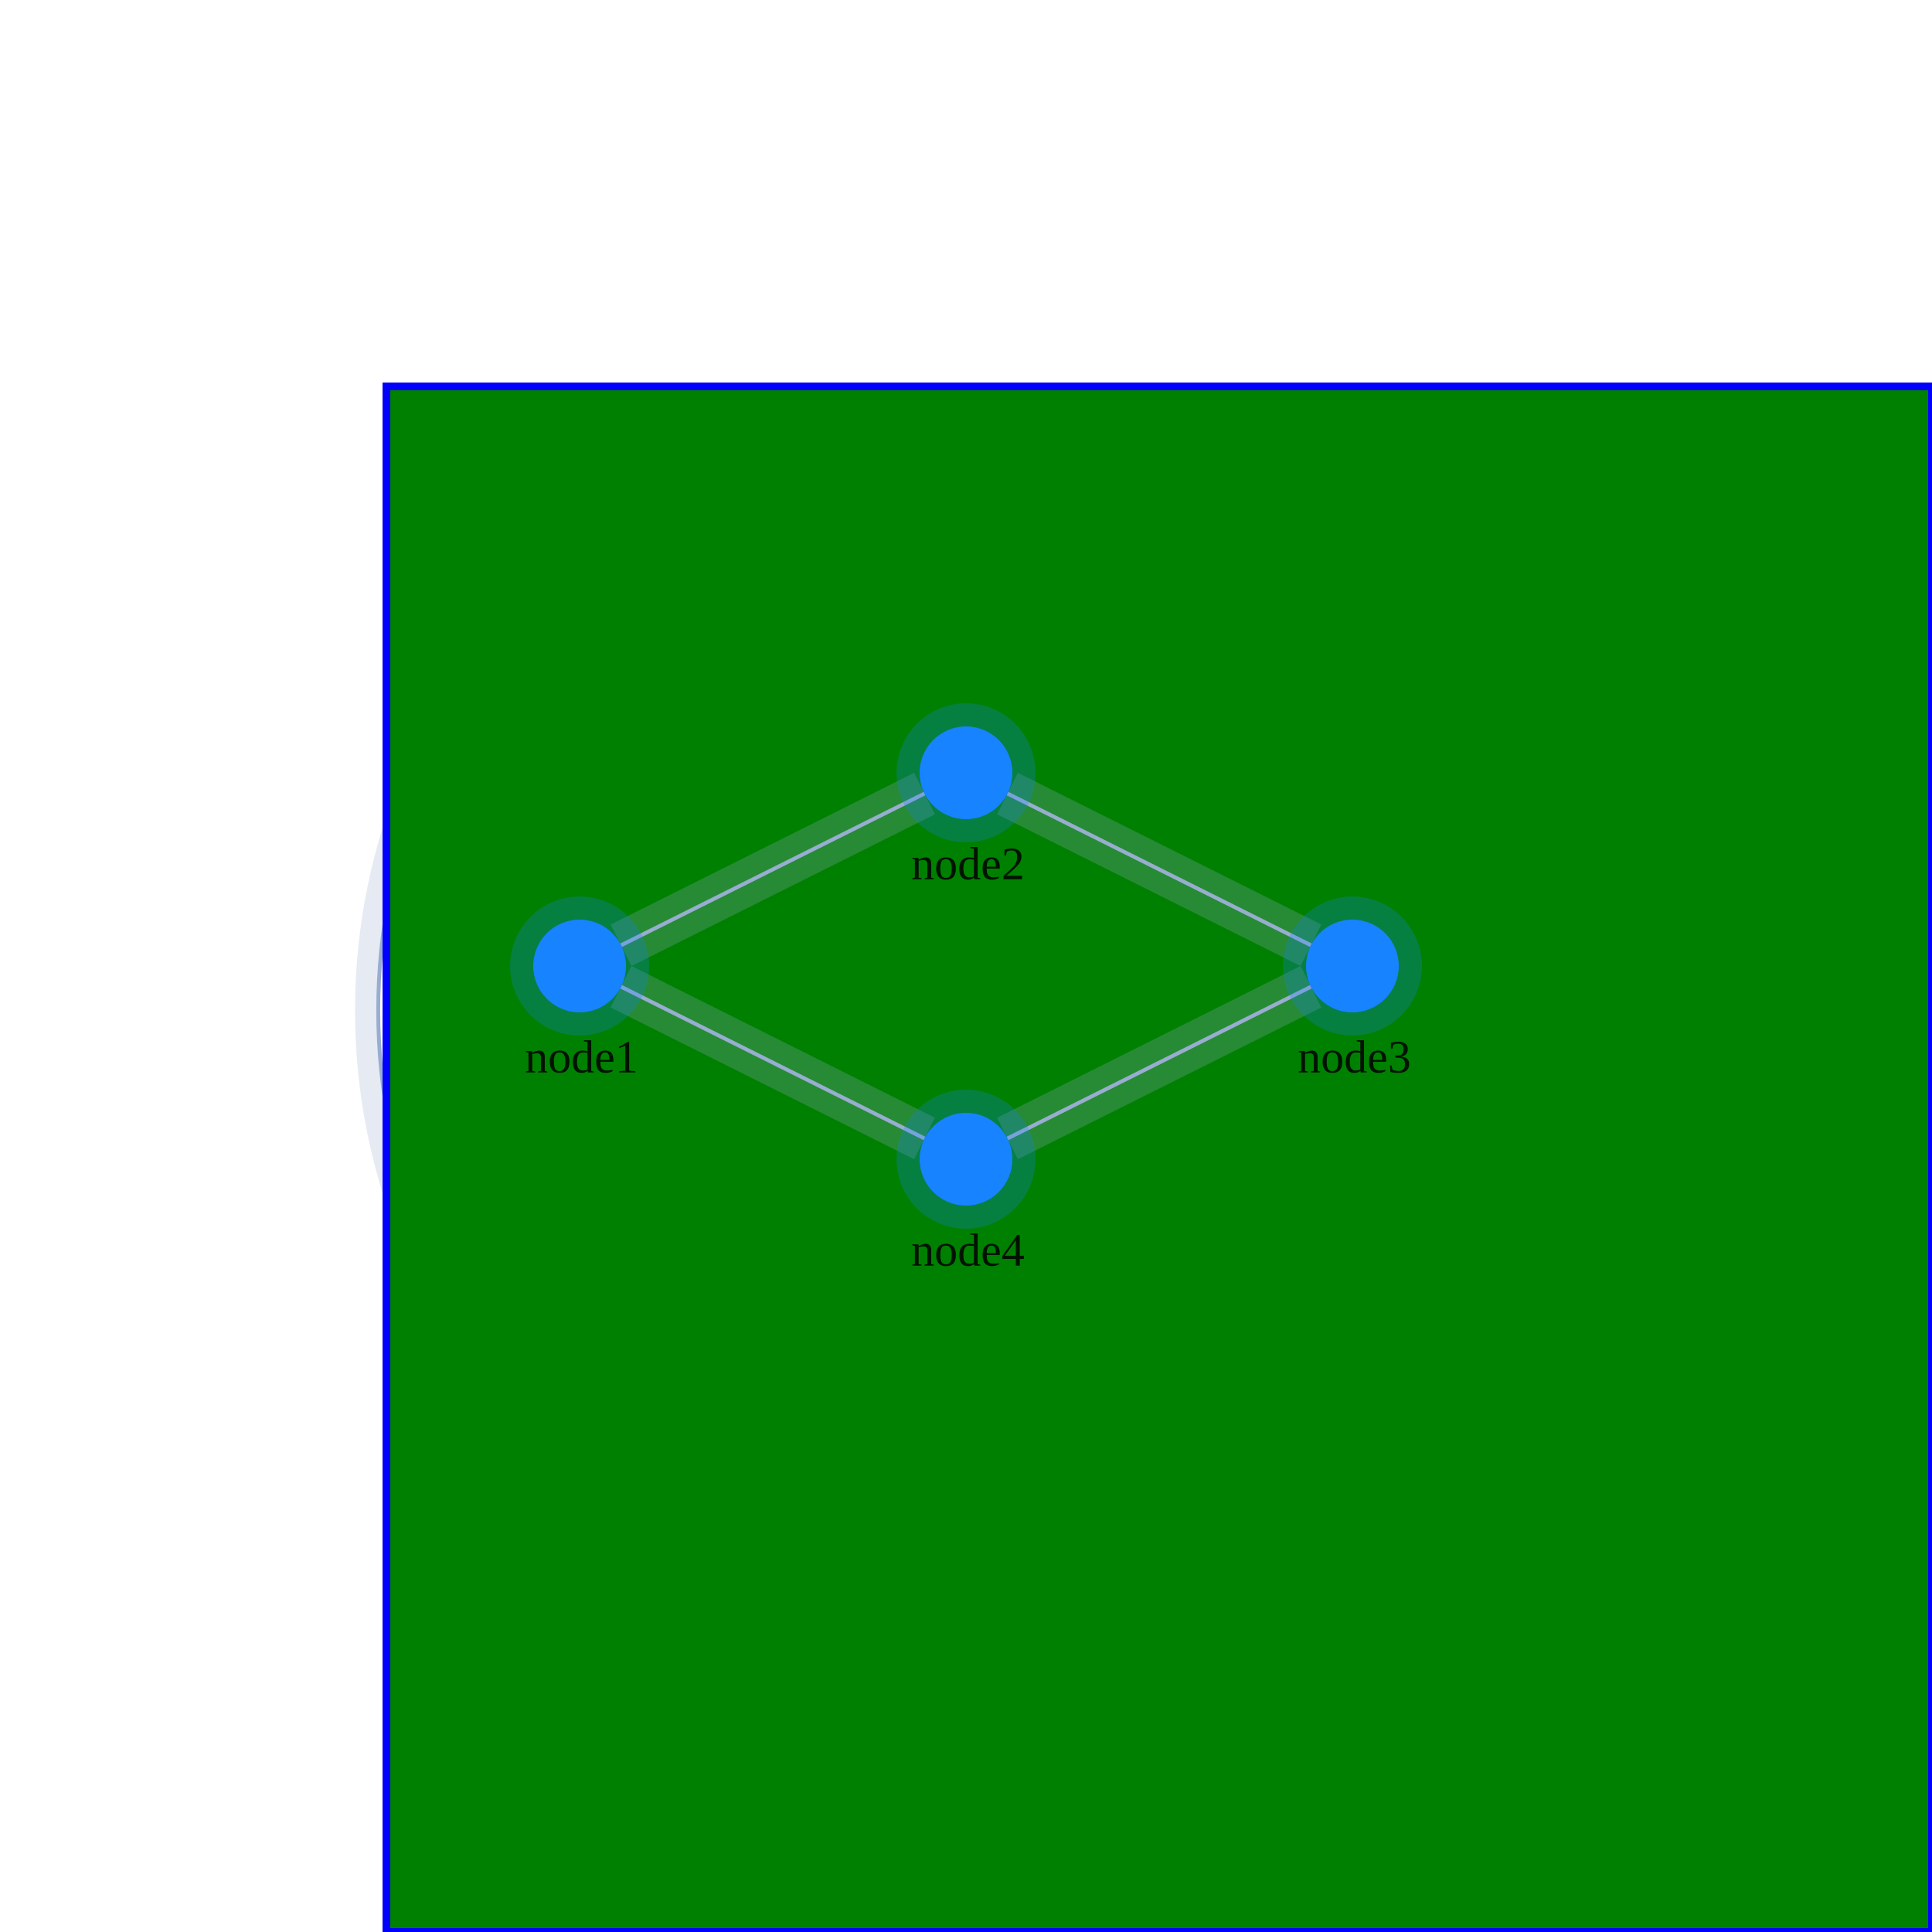
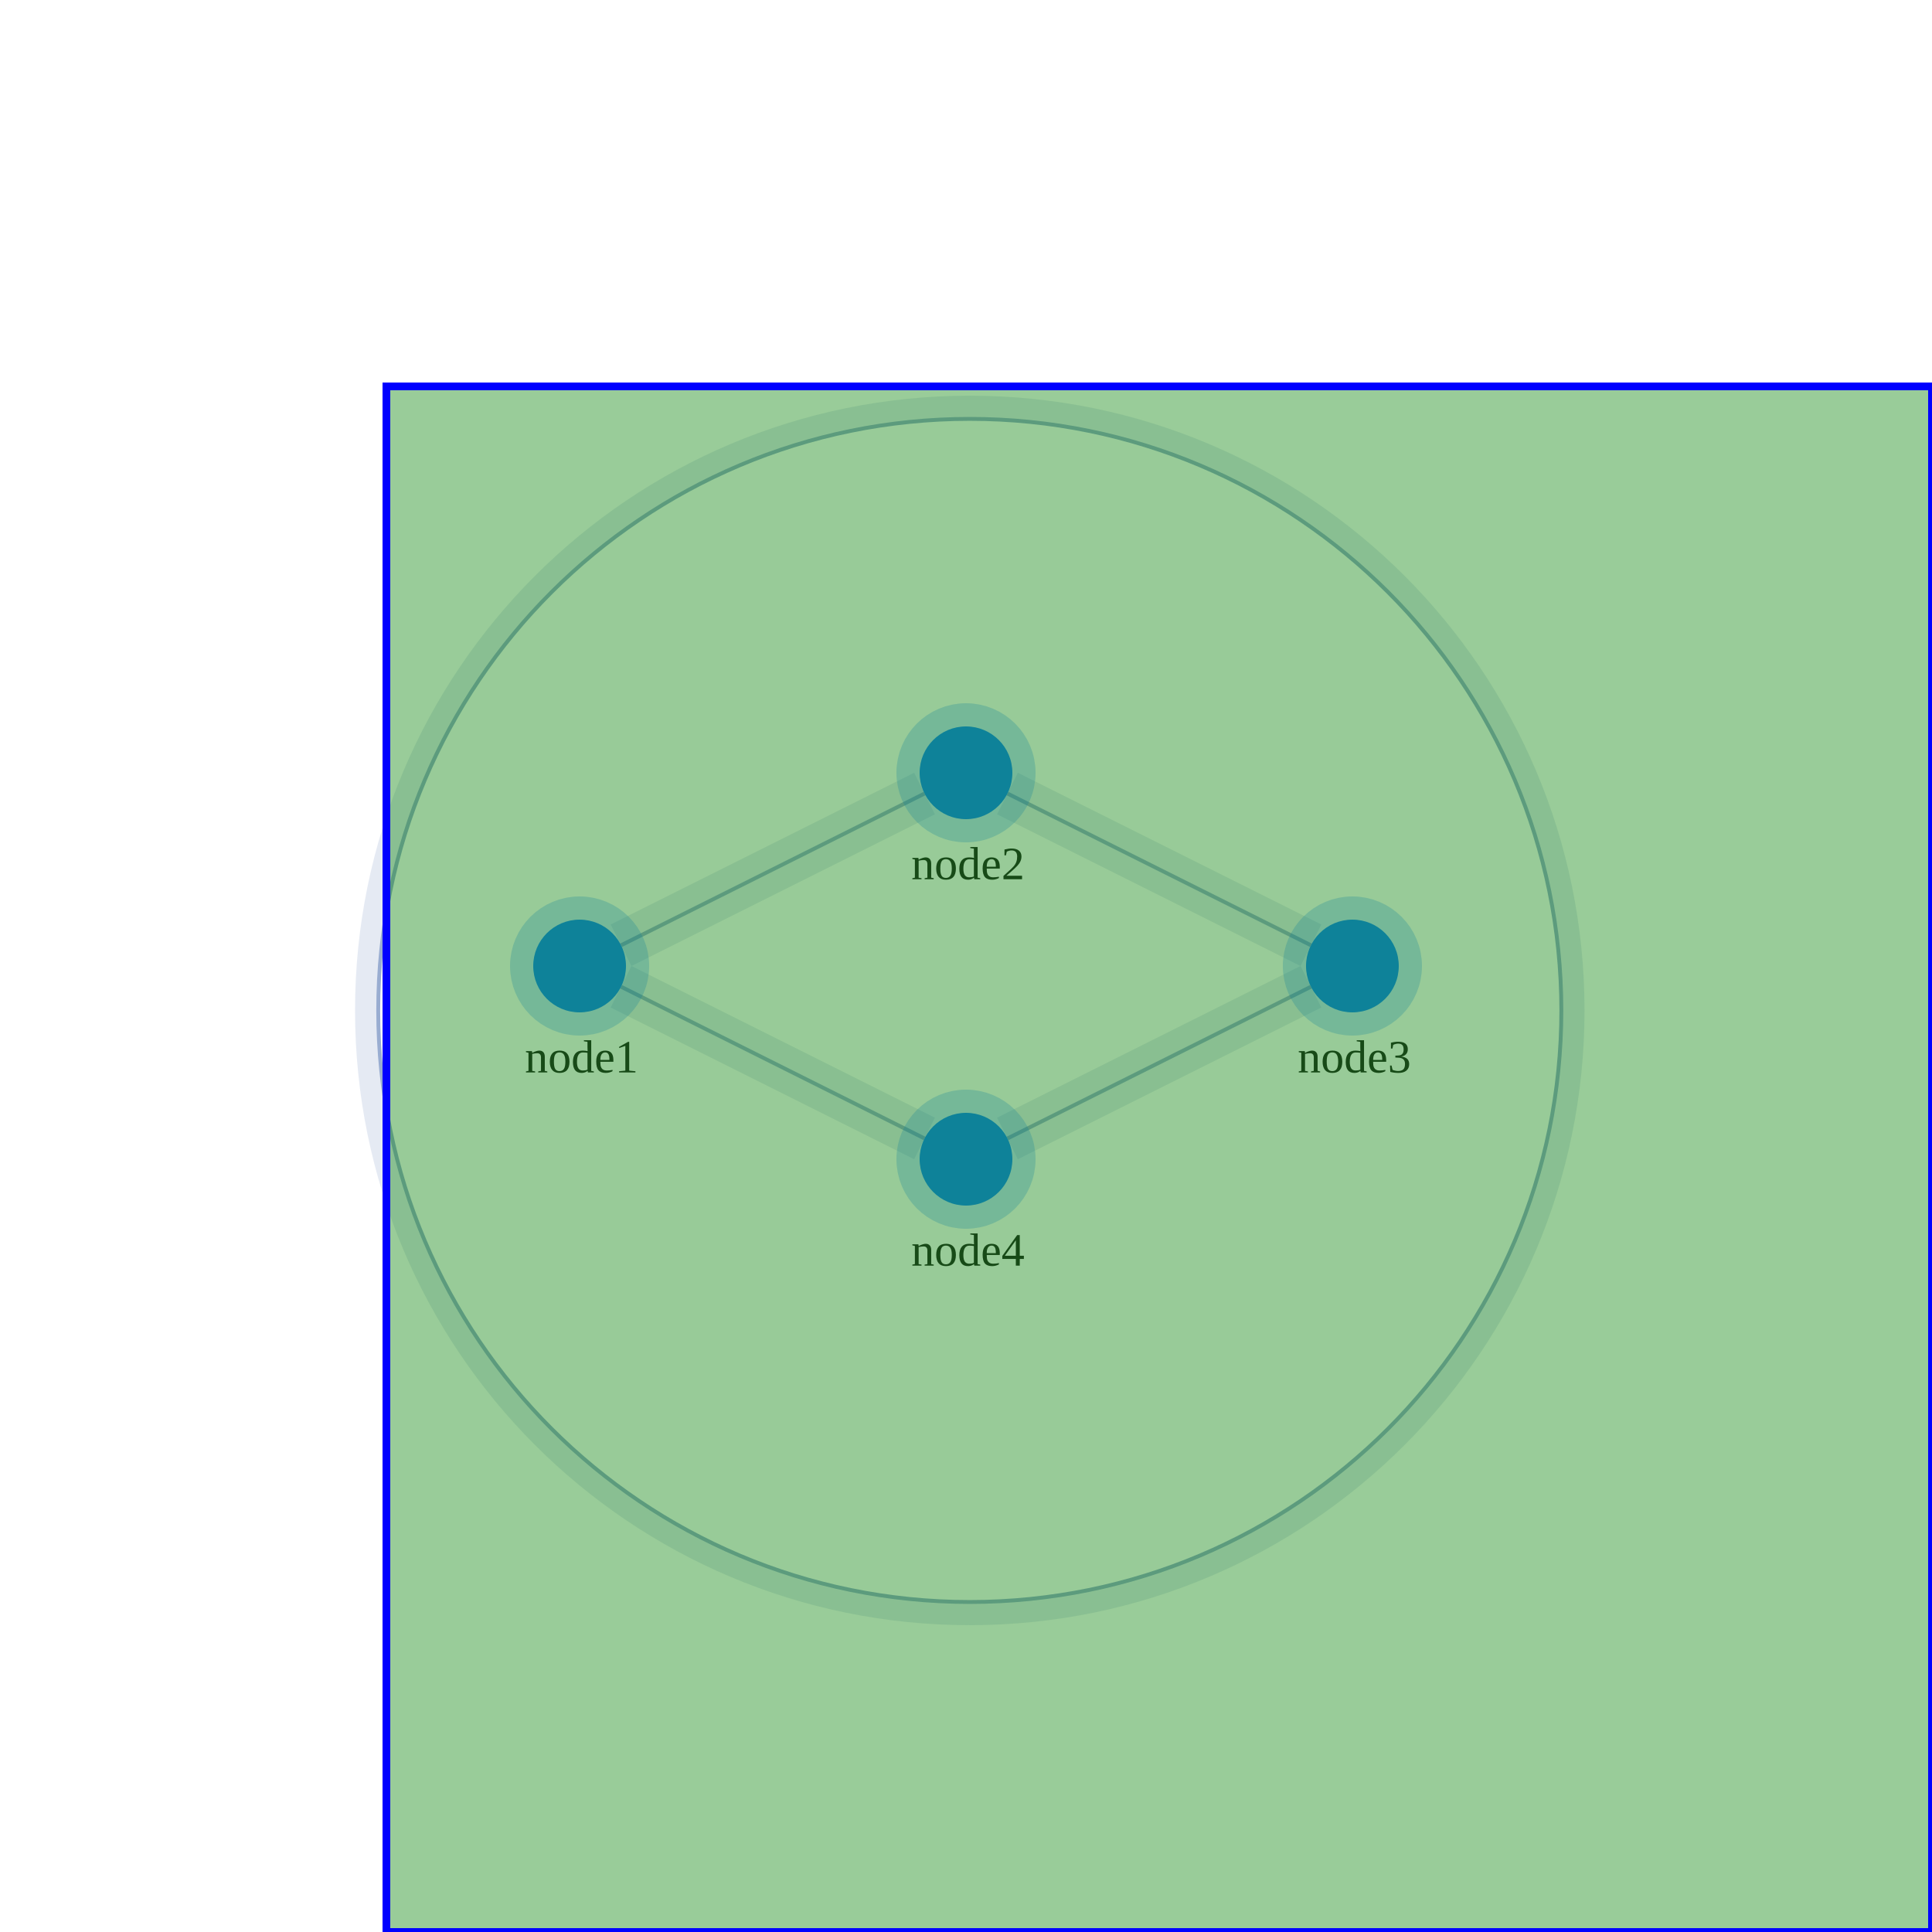
<svg xmlns="http://www.w3.org/2000/svg" width="500" height="500" style="background: transparent; position: absolute; outline: none;" color-interpolation-filters="sRGB" tabindex="1">
  <defs />
  <g transform="matrix(1,0,0,1,0,0)">
    <g fill="none" transform="matrix(1,0,0,1,0,0)">
      <g fill="none" transform="matrix(1,0,0,1,0,0)">
        <g fill="none" transform="matrix(1,0,0,1,250.98,261.5)">
          <g transform="matrix(1,0,0,1,0,0)">
            <circle fill="none" transform="translate(-153.0956,-153.0956)" cx="153.096" cy="153.096" stroke-dasharray="0,0" stroke-width="12" stroke="rgba(153,173,209,1)" r="153.096" stroke-opacity="0.25" pointer-events="none" />
          </g>
          <g transform="matrix(1,0,0,1,0,0)">
            <circle fill="rgba(253,253,253,1)" transform="translate(-153.0956,-153.0956)" cx="153.096" cy="153.096" stroke-dasharray="0,0" stroke-width="1" stroke="rgba(153,173,209,1)" r="153.096" />
          </g>
        </g>
-       </g>
-       <g transform="matrix(1,0,0,1,100,100)">
-         <path fill="rgba(0,128,0,1)" stroke-width="2" stroke="rgba(0,0,255,1)" d="M 0,0 L 0,400 L 400,400 L 400,0 Z" />
      </g>
      <g fill="none" transform="matrix(1,0,0,1,0,0)">
        <g fill="none" marker-start="false" marker-end="false" transform="matrix(1,0,0,1,0,0)">
          <g fill="none" marker-start="false" marker-end="false" stroke="transparent" stroke-width="3" />
          <g transform="matrix(1,0,0,1,160.7331,205.3666)">
            <path fill="none" d="M 0,39.267 L 78.534,0" stroke-width="12" stroke="rgba(153,173,209,1)" stroke-dasharray="0,0" pointer-events="none" stroke-opacity="0.25" />
            <path fill="none" d="M 0,39.267 L 78.534,0" stroke-width="14" stroke="transparent" stroke-dasharray="0,0" pointer-events="none" stroke-opacity="0.25" />
          </g>
          <g transform="matrix(1,0,0,1,160.7331,205.3666)">
            <path fill="none" d="M 0,39.267 L 78.534,0" stroke-width="1" stroke="rgba(153,173,209,1)" />
            <path fill="none" d="M 0,39.267 L 78.534,0" stroke-width="1" stroke="transparent" />
          </g>
        </g>
        <g fill="none" marker-start="false" marker-end="false" transform="matrix(1,0,0,1,0,0)">
          <g fill="none" marker-start="false" marker-end="false" stroke="transparent" stroke-width="3" />
          <g transform="matrix(1,0,0,1,260.7331,205.3666)">
            <path fill="none" d="M 0,0 L 78.534,39.267" stroke-width="12" stroke="rgba(153,173,209,1)" stroke-dasharray="0,0" pointer-events="none" stroke-opacity="0.25" />
            <path fill="none" d="M 0,0 L 78.534,39.267" stroke-width="14" stroke="transparent" stroke-dasharray="0,0" pointer-events="none" stroke-opacity="0.25" />
          </g>
          <g transform="matrix(1,0,0,1,260.7331,205.3666)">
            <path fill="none" d="M 0,0 L 78.534,39.267" stroke-width="1" stroke="rgba(153,173,209,1)" />
            <path fill="none" d="M 0,0 L 78.534,39.267" stroke-width="1" stroke="transparent" />
          </g>
        </g>
        <g fill="none" marker-start="false" marker-end="false" transform="matrix(1,0,0,1,0,0)">
          <g fill="none" marker-start="false" marker-end="false" stroke="transparent" stroke-width="3" />
          <g transform="matrix(1,0,0,1,260.7331,255.3666)">
            <path fill="none" d="M 78.534,0 L 0,39.267" stroke-width="12" stroke="rgba(153,173,209,1)" stroke-dasharray="0,0" pointer-events="none" stroke-opacity="0.25" />
            <path fill="none" d="M 78.534,0 L 0,39.267" stroke-width="14" stroke="transparent" stroke-dasharray="0,0" pointer-events="none" stroke-opacity="0.25" />
          </g>
          <g transform="matrix(1,0,0,1,260.7331,255.3666)">
            <path fill="none" d="M 78.534,0 L 0,39.267" stroke-width="1" stroke="rgba(153,173,209,1)" />
            <path fill="none" d="M 78.534,0 L 0,39.267" stroke-width="1" stroke="transparent" />
          </g>
        </g>
        <g fill="none" marker-start="false" marker-end="false" transform="matrix(1,0,0,1,0,0)">
          <g fill="none" marker-start="false" marker-end="false" stroke="transparent" stroke-width="3" />
          <g transform="matrix(1,0,0,1,160.7331,255.3666)">
            <path fill="none" d="M 0,0 L 78.534,39.267" stroke-width="12" stroke="rgba(153,173,209,1)" stroke-dasharray="0,0" pointer-events="none" stroke-opacity="0.25" />
            <path fill="none" d="M 0,0 L 78.534,39.267" stroke-width="14" stroke="transparent" stroke-dasharray="0,0" pointer-events="none" stroke-opacity="0.25" />
          </g>
          <g transform="matrix(1,0,0,1,160.7331,255.3666)">
            <path fill="none" d="M 0,0 L 78.534,39.267" stroke-width="1" stroke="rgba(153,173,209,1)" />
            <path fill="none" d="M 0,0 L 78.534,39.267" stroke-width="1" stroke="transparent" />
          </g>
        </g>
      </g>
      <g fill="none" transform="matrix(1,0,0,1,0,0)">
        <g fill="none" transform="matrix(1,0,0,1,150,250)">
          <g transform="matrix(1,0,0,1,0,0)">
            <circle fill="none" transform="translate(-12,-12)" cx="12" cy="12" stroke-width="12" stroke="rgba(23,131,255,1)" stroke-opacity="0.25" r="12" stroke-dasharray="0,0" pointer-events="none" />
          </g>
          <g transform="matrix(1,0,0,1,0,0)">
            <circle fill="rgba(23,131,255,1)" transform="translate(-12,-12)" cx="12" cy="12" stroke-width="0" stroke="rgba(0,0,0,1)" r="12" />
          </g>
          <g fill="none" transform="matrix(1,0,0,1,0,12)">
            <g transform="matrix(1,0,0,1,0,0)">
              <text fill="rgba(0,0,0,0.851)" dominant-baseline="central" paint-order="stroke" dx="0.5" dy="11.5px" font-size="12" text-anchor="middle" font-weight="400">
                node1
              </text>
            </g>
          </g>
        </g>
        <g fill="none" transform="matrix(1,0,0,1,250,200)">
          <g transform="matrix(1,0,0,1,0,0)">
            <circle fill="none" transform="translate(-12,-12)" cx="12" cy="12" stroke-width="12" stroke="rgba(23,131,255,1)" stroke-opacity="0.25" r="12" stroke-dasharray="0,0" pointer-events="none" />
          </g>
          <g transform="matrix(1,0,0,1,0,0)">
            <circle fill="rgba(23,131,255,1)" transform="translate(-12,-12)" cx="12" cy="12" stroke-width="0" stroke="rgba(0,0,0,1)" r="12" />
          </g>
          <g fill="none" transform="matrix(1,0,0,1,0,12)">
            <g transform="matrix(1,0,0,1,0,0)">
              <text fill="rgba(0,0,0,0.851)" dominant-baseline="central" paint-order="stroke" dx="0.5" dy="11.5px" font-size="12" text-anchor="middle" font-weight="400">
                node2
              </text>
            </g>
          </g>
        </g>
        <g fill="none" transform="matrix(1,0,0,1,350,250)">
          <g transform="matrix(1,0,0,1,0,0)">
            <circle fill="none" transform="translate(-12,-12)" cx="12" cy="12" stroke-width="12" stroke="rgba(23,131,255,1)" stroke-opacity="0.25" r="12" stroke-dasharray="0,0" pointer-events="none" />
          </g>
          <g transform="matrix(1,0,0,1,0,0)">
            <circle fill="rgba(23,131,255,1)" transform="translate(-12,-12)" cx="12" cy="12" stroke-width="0" stroke="rgba(0,0,0,1)" r="12" />
          </g>
          <g fill="none" transform="matrix(1,0,0,1,0,12)">
            <g transform="matrix(1,0,0,1,0,0)">
              <text fill="rgba(0,0,0,0.851)" dominant-baseline="central" paint-order="stroke" dx="0.5" dy="11.5px" font-size="12" text-anchor="middle" font-weight="400">
                node3
              </text>
            </g>
          </g>
        </g>
        <g fill="none" transform="matrix(1,0,0,1,250,300)">
          <g transform="matrix(1,0,0,1,0,0)">
            <circle fill="none" transform="translate(-12,-12)" cx="12" cy="12" stroke-width="12" stroke="rgba(23,131,255,1)" stroke-opacity="0.25" r="12" stroke-dasharray="0,0" pointer-events="none" />
          </g>
          <g transform="matrix(1,0,0,1,0,0)">
            <circle fill="rgba(23,131,255,1)" transform="translate(-12,-12)" cx="12" cy="12" stroke-width="0" stroke="rgba(0,0,0,1)" r="12" />
          </g>
          <g fill="none" transform="matrix(1,0,0,1,0,12)">
            <g transform="matrix(1,0,0,1,0,0)">
              <text fill="rgba(0,0,0,0.851)" dominant-baseline="central" paint-order="stroke" dx="0.5" dy="11.5px" font-size="12" text-anchor="middle" font-weight="400">
                node4
              </text>
            </g>
          </g>
        </g>
      </g>
+       <g transform="matrix(1,0,0,1,100,100)">
+         <path fill="rgba(0,128,0,1)" width="0" height="0" stroke-width="2" stroke="rgba(0,0,255,1)" fill-opacity="0.4" pointer-events="none" d="M 0,0 L 0,400 L 400,400 L 400,0 Z" />
+       </g>
    </g>
  </g>
</svg>
